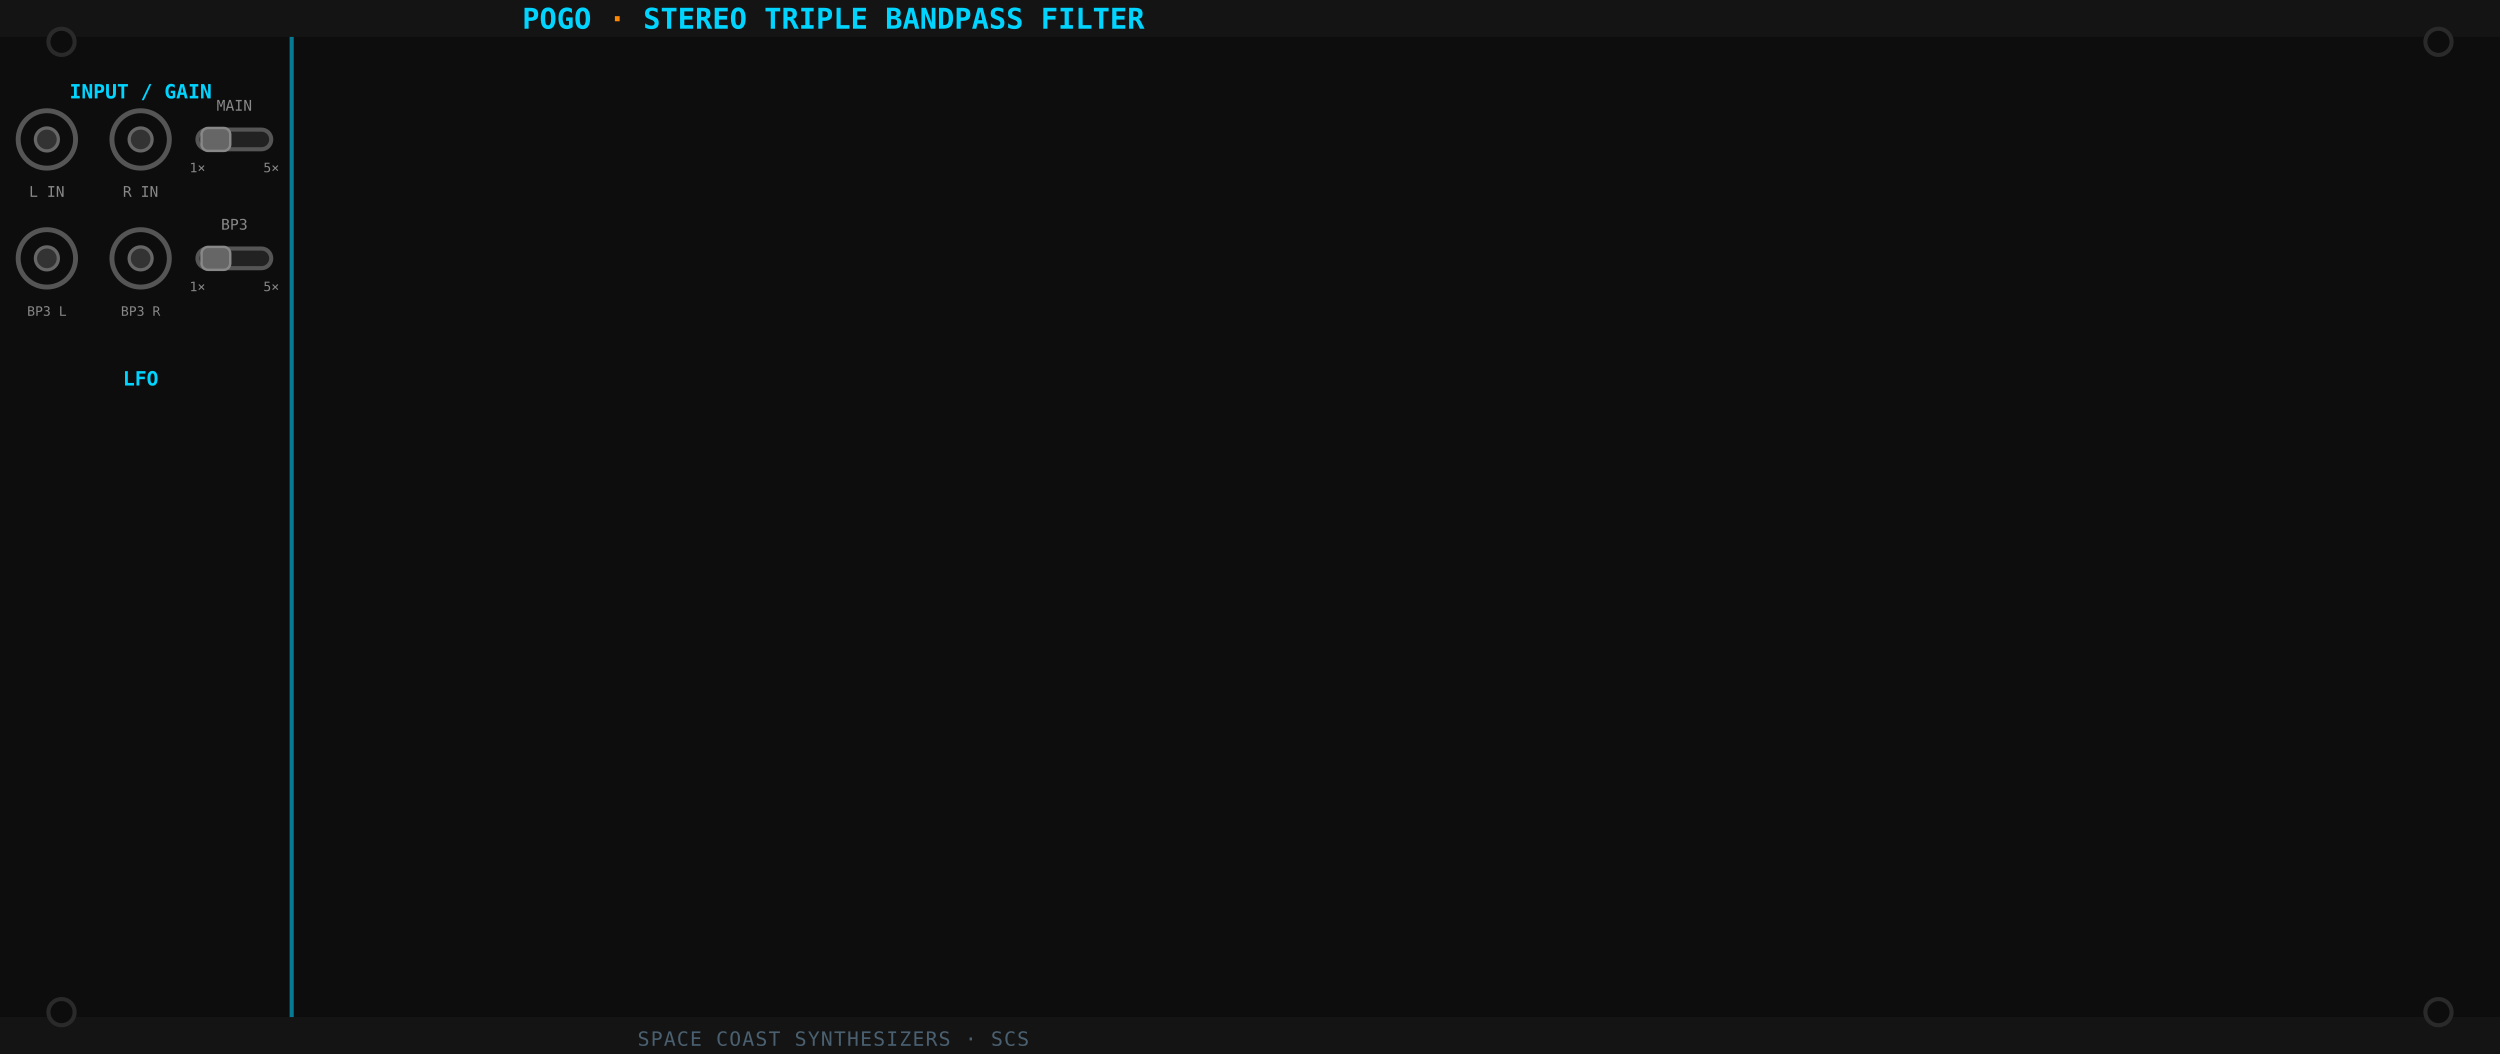
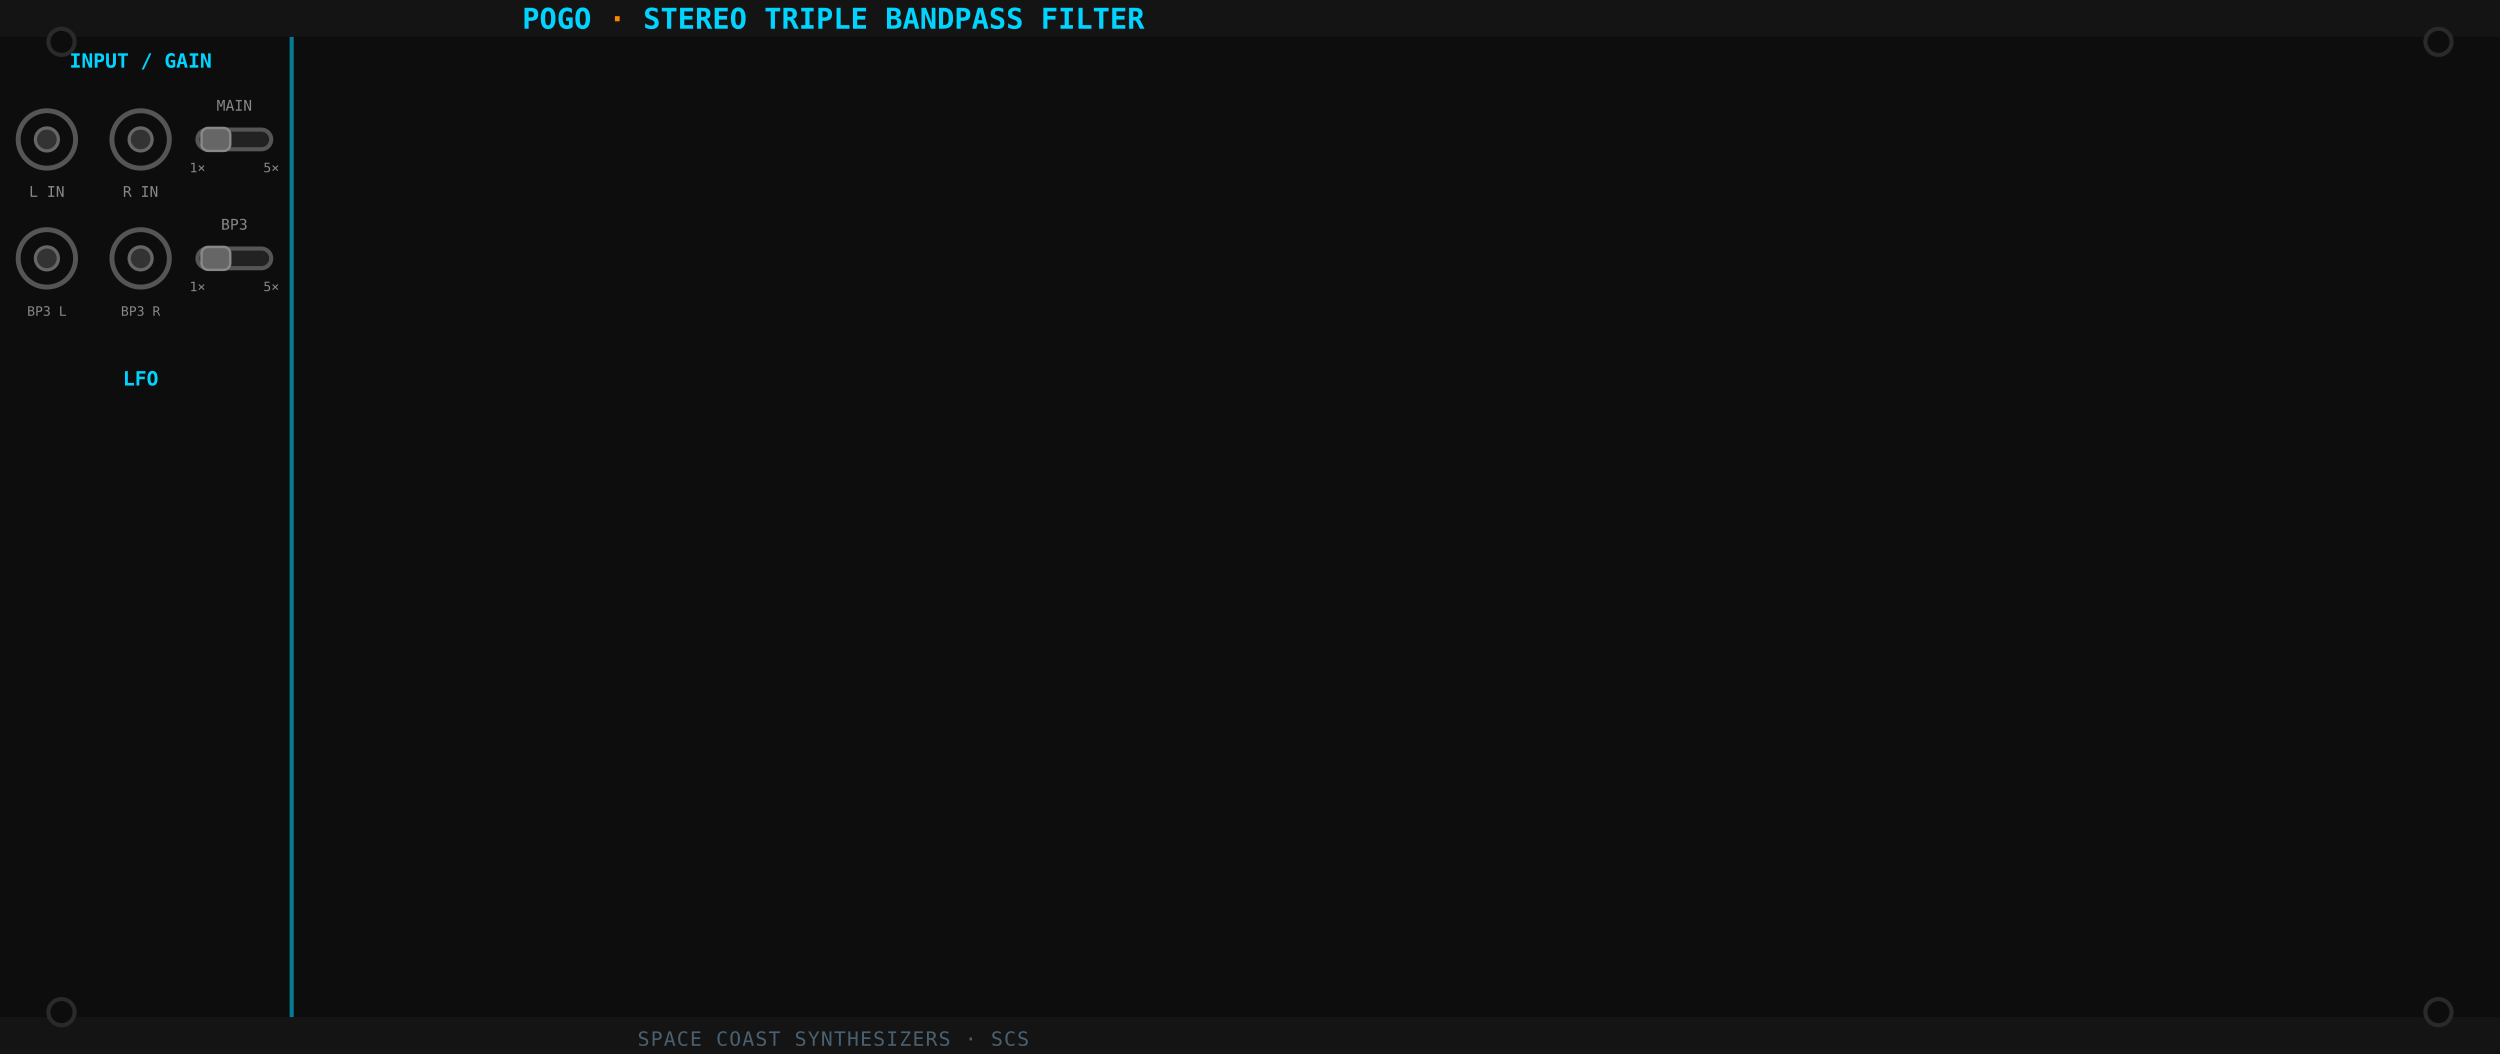
<svg xmlns="http://www.w3.org/2000/svg" width="304.8mm" height="128.5mm" viewBox="0 0 304.80 128.5">
  <rect x="0" y="0" width="304.8" height="128.5" fill="#0d0d0d" />
  <rect x="0" y="0" width="304.8" height="4.5" fill="#141414" />
  <rect x="0" y="124.0" width="304.8" height="4.5" fill="#141414" />
  <circle cx="7.5" cy="5.1" r="1.6" fill="#0d0d0d" stroke="#2a2a2a" stroke-width="0.5" />
  <circle cx="297.3" cy="5.1" r="1.6" fill="#0d0d0d" stroke="#2a2a2a" stroke-width="0.5" />
  <circle cx="7.5" cy="123.4" r="1.6" fill="#0d0d0d" stroke="#2a2a2a" stroke-width="0.5" />
  <circle cx="297.3" cy="123.4" r="1.6" fill="#0d0d0d" stroke="#2a2a2a" stroke-width="0.5" />
  <text x="101.60" y="3.5" fill="#00d4ff" font-family="monospace" font-size="3.5" font-weight="bold" text-anchor="middle">POGO  <tspan fill="#ff8800">·</tspan> STEREO TRIPLE BANDPASS FILTER</text>
  <text x="101.60" y="127.5" fill="#4a6070" font-family="monospace" font-size="2.4" text-anchor="middle" letter-spacing="0.15">SPACE COAST SYNTHESIZERS  ·  SCS</text>
  <line x1="35.56" y1="4.5" x2="35.56" y2="124.0" stroke="#00d4ff" stroke-width="0.5" opacity="0.55" />
-   <text x="17.145" y="12.0" fill="#00d4ff" font-family="monospace" font-size="2.4" text-anchor="middle" font-weight="bold">INPUT / GAIN</text>
+   <text x="17.145" y="8.25" fill="#00d4ff" font-family="monospace" font-size="2.4" text-anchor="middle" font-weight="bold">INPUT / GAIN</text>
  <text x="17.145" y="47.0" fill="#00d4ff" font-family="monospace" font-size="2.4" text-anchor="middle" font-weight="bold">LFO</text>
  <circle cx="5.715" cy="17.0" r="3.5" fill="none" stroke="#555" stroke-width="0.6" />
  <circle cx="5.715" cy="17.0" r="1.4" fill="#333" stroke="#666" stroke-width="0.4" />
  <text x="5.715" y="24.0" fill="#888" font-family="monospace" font-size="1.8" text-anchor="middle">L IN</text>
  <circle cx="17.145" cy="17.0" r="3.5" fill="none" stroke="#555" stroke-width="0.6" />
  <circle cx="17.145" cy="17.0" r="1.4" fill="#333" stroke="#666" stroke-width="0.4" />
  <text x="17.145" y="24.0" fill="#888" font-family="monospace" font-size="1.8" text-anchor="middle">R IN</text>
  <text x="28.575" y="13.5" fill="#888" font-family="monospace" font-size="1.8" text-anchor="middle">MAIN</text>
  <rect x="24.07" y="15.80" width="9" height="2.4" rx="1.2" fill="#222" stroke="#555" stroke-width="0.5" />
  <rect x="24.57" y="15.60" width="3.5" height="2.8" rx="0.8" fill="#666" stroke="#888" stroke-width="0.3" />
  <text x="24.075" y="21.0" fill="#888" font-family="monospace" font-size="1.6" text-anchor="middle">1×</text>
  <text x="33.075" y="21.0" fill="#888" font-family="monospace" font-size="1.6" text-anchor="middle">5×</text>
  <circle cx="5.715" cy="31.5" r="3.5" fill="none" stroke="#555" stroke-width="0.6" />
  <circle cx="5.715" cy="31.5" r="1.4" fill="#333" stroke="#666" stroke-width="0.4" />
  <text x="5.715" y="38.5" fill="#888" font-family="monospace" font-size="1.6" text-anchor="middle">BP3 L</text>
  <circle cx="17.145" cy="31.5" r="3.5" fill="none" stroke="#555" stroke-width="0.6" />
  <circle cx="17.145" cy="31.5" r="1.4" fill="#333" stroke="#666" stroke-width="0.4" />
  <text x="17.145" y="38.5" fill="#888" font-family="monospace" font-size="1.6" text-anchor="middle">BP3 R</text>
  <text x="28.575" y="28.0" fill="#888" font-family="monospace" font-size="1.8" text-anchor="middle">BP3</text>
  <rect x="24.07" y="30.30" width="9" height="2.4" rx="1.2" fill="#222" stroke="#555" stroke-width="0.5" />
  <rect x="24.57" y="30.10" width="3.5" height="2.8" rx="0.8" fill="#666" stroke="#888" stroke-width="0.3" />
  <text x="24.075" y="35.5" fill="#888" font-family="monospace" font-size="1.6" text-anchor="middle">1×</text>
  <text x="33.075" y="35.5" fill="#888" font-family="monospace" font-size="1.6" text-anchor="middle">5×</text>
</svg>
